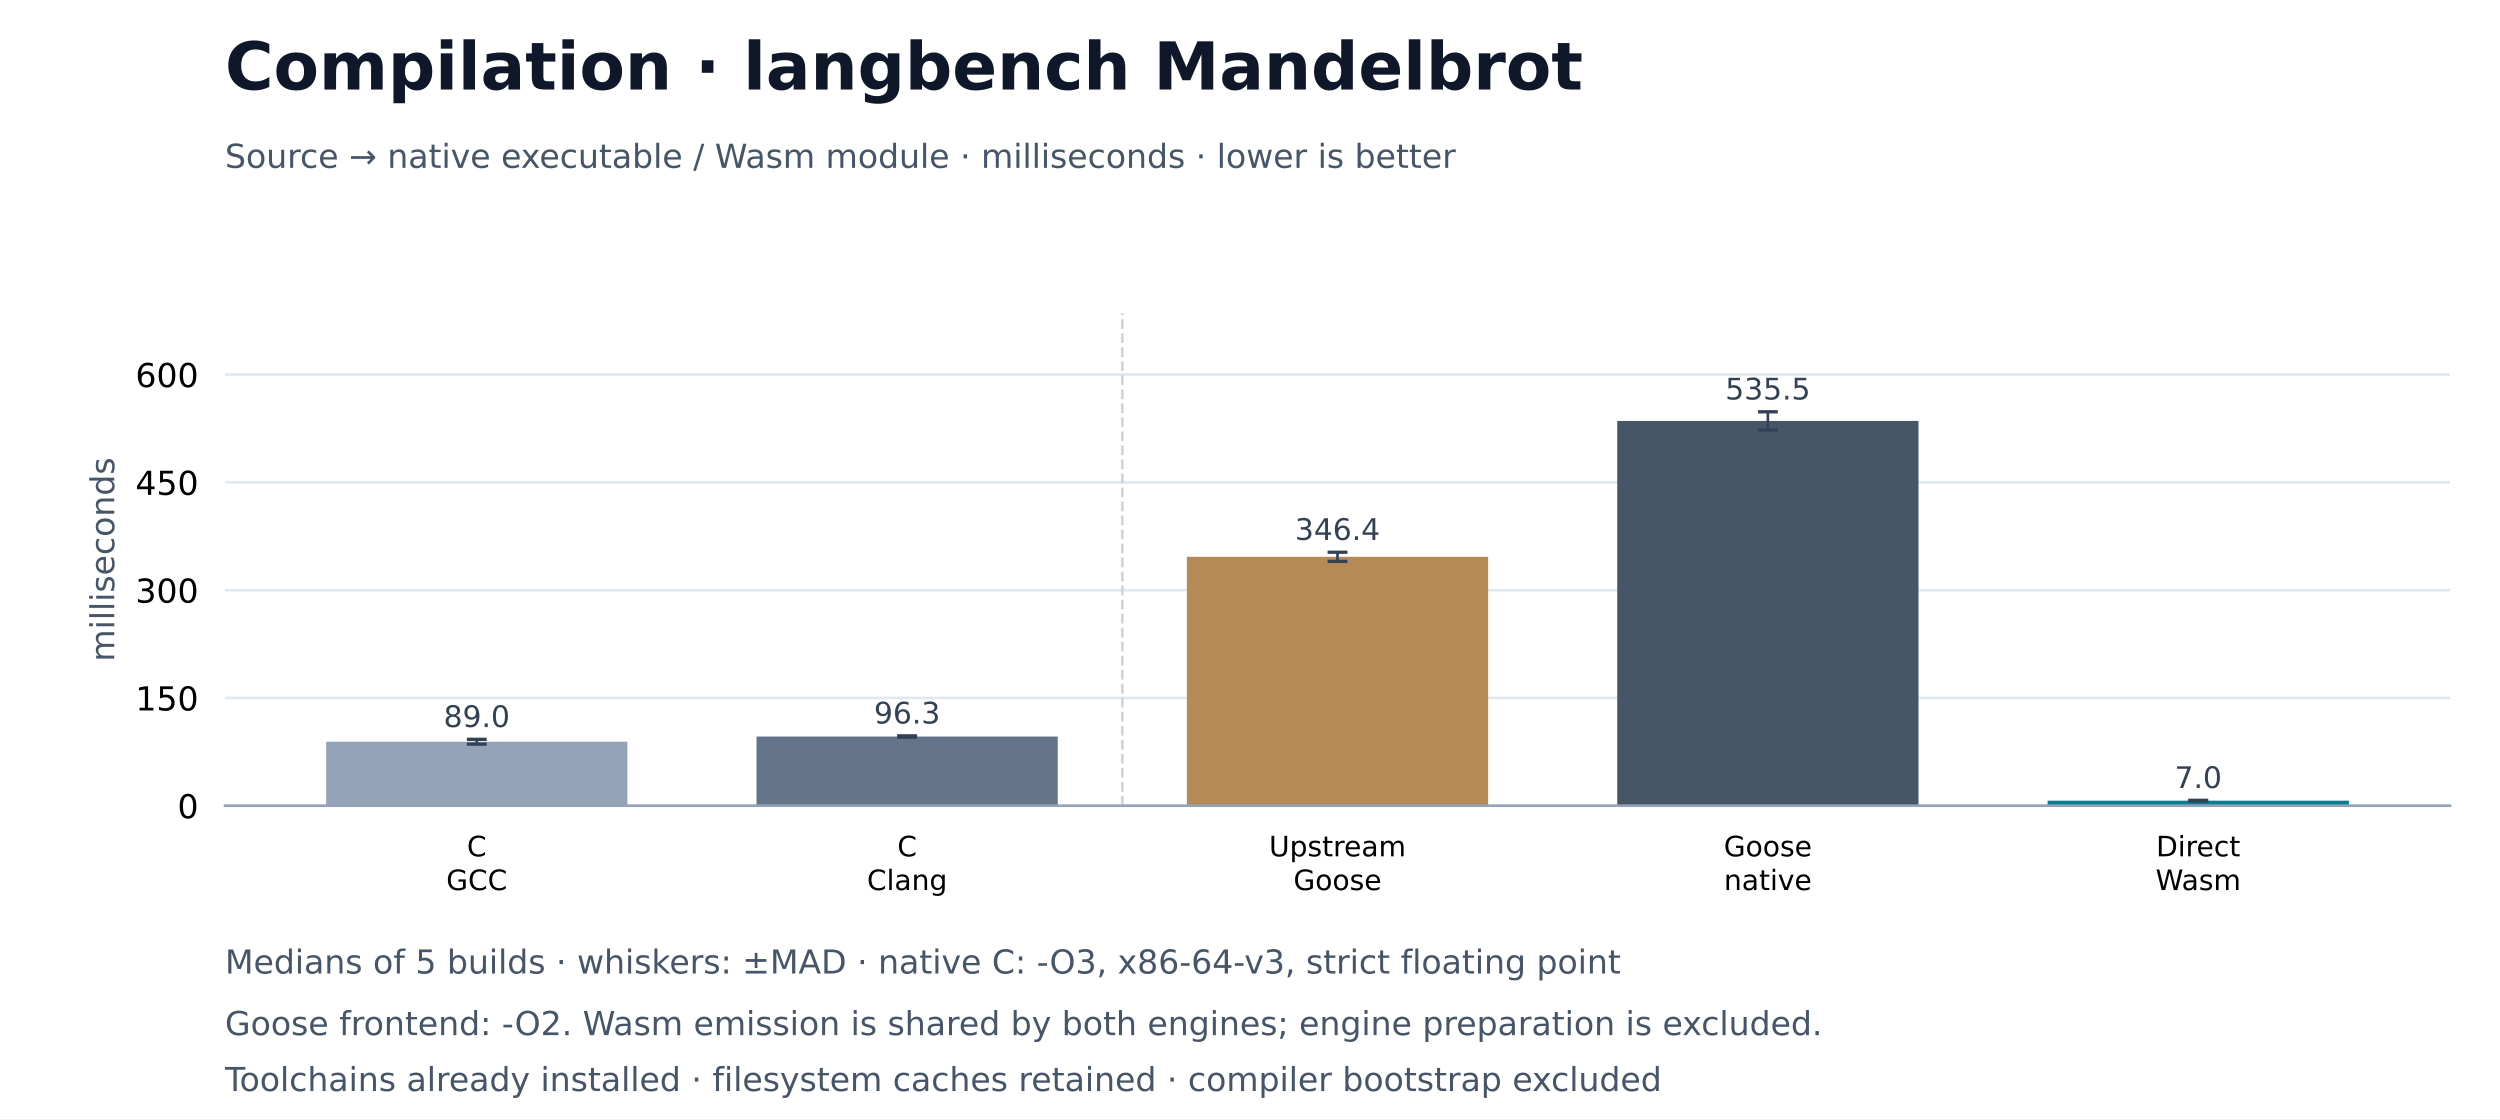
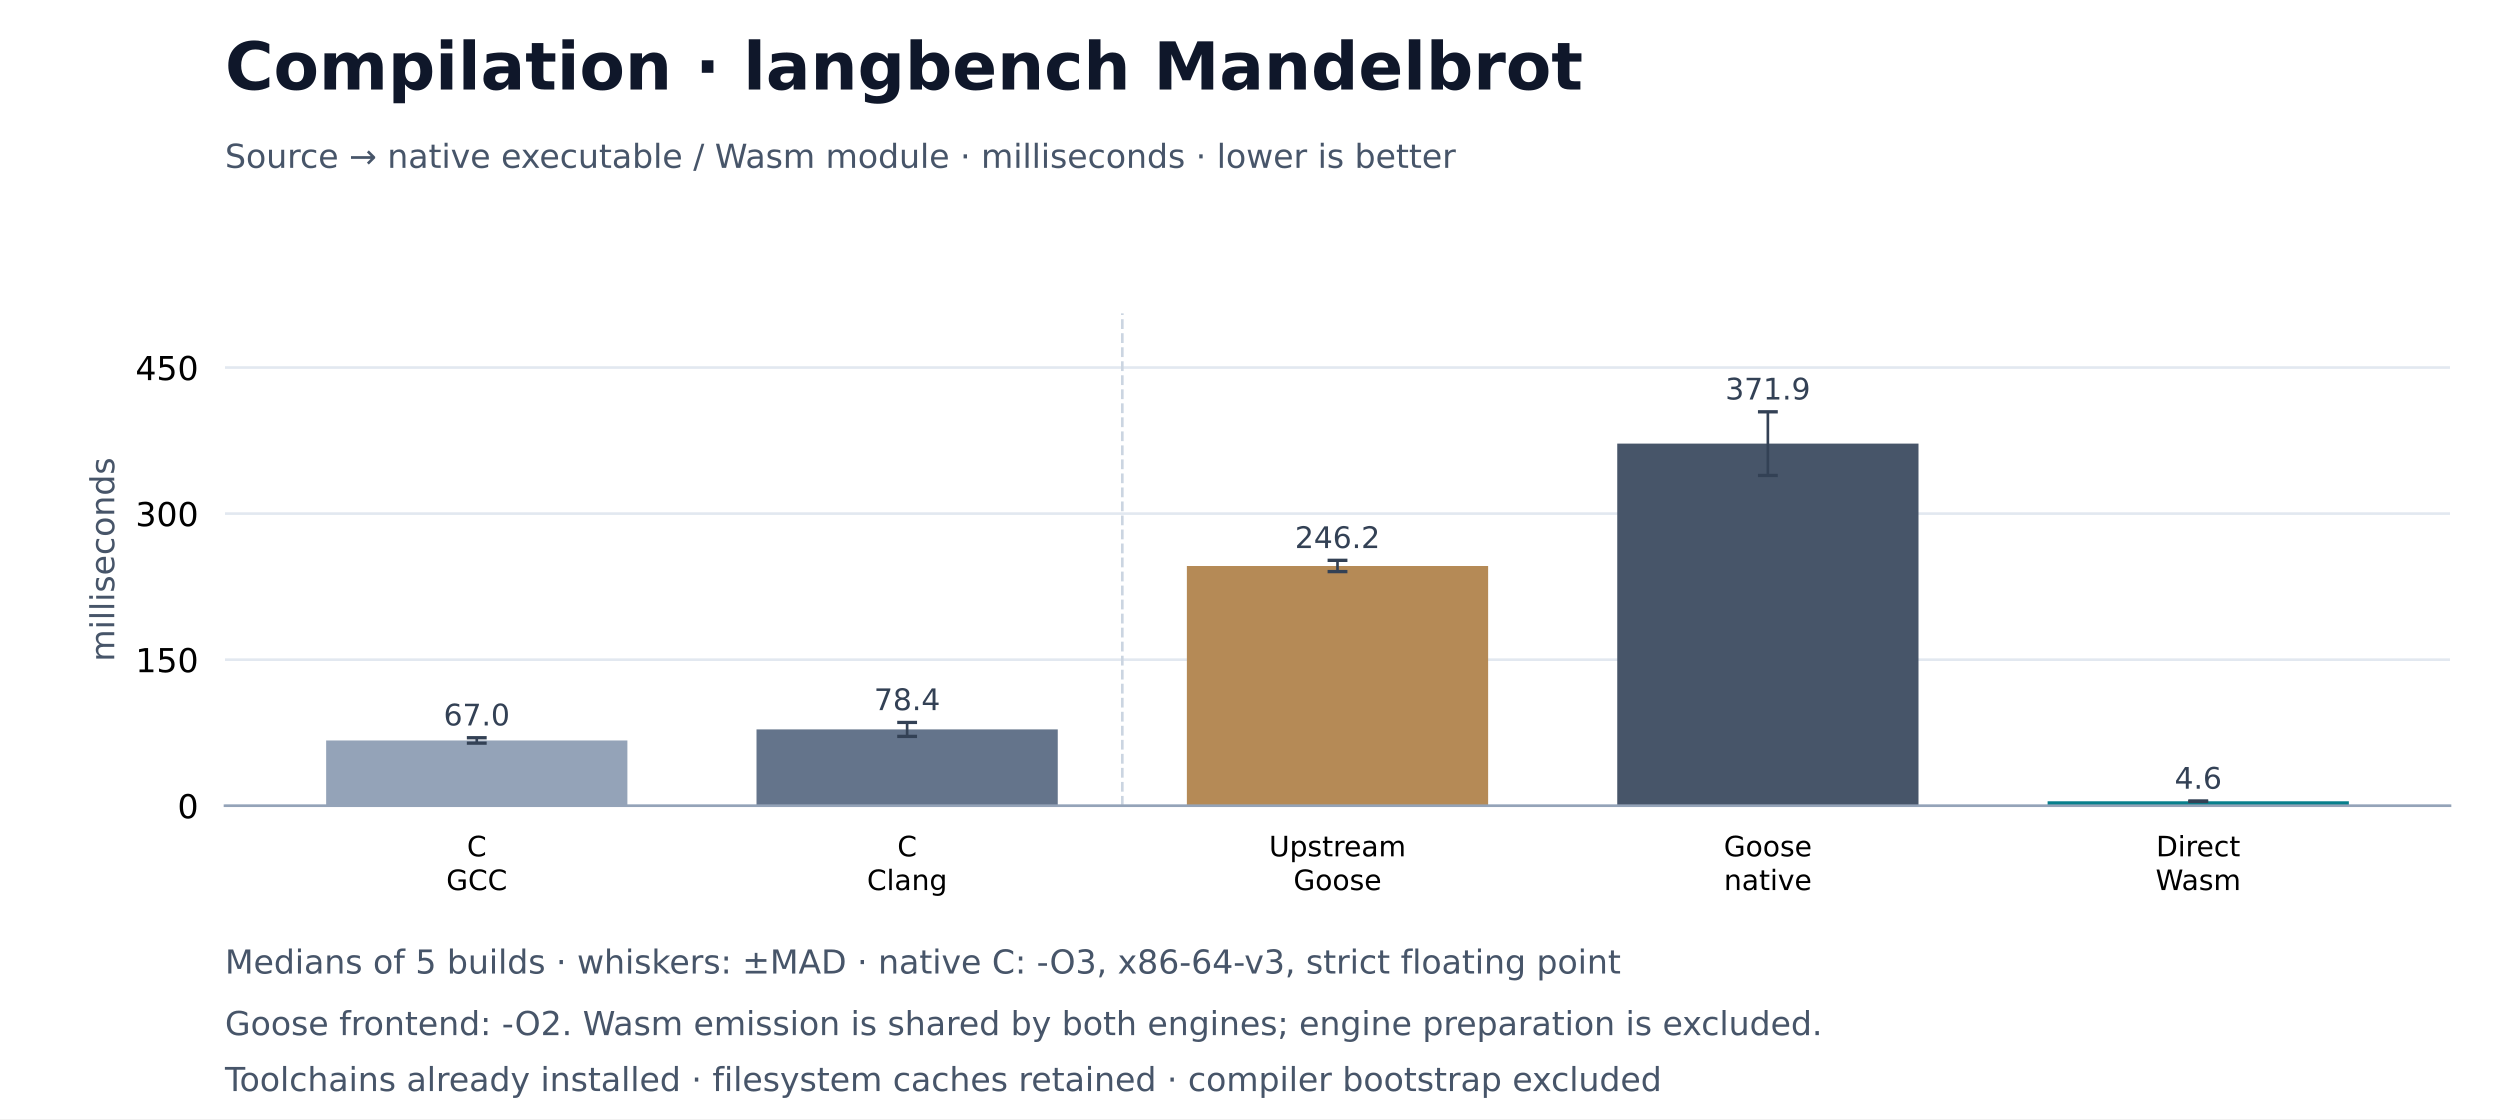
<svg xmlns="http://www.w3.org/2000/svg" xmlns:xlink="http://www.w3.org/1999/xlink" width="756pt" height="338.4pt" viewBox="0 0 756 338.4" version="1.1">
  <defs>
    <style type="text/css">*{stroke-linejoin: round; stroke-linecap: butt}</style>
  </defs>
  <g id="figure_1">
    <g id="patch_1">
      <path d="M 0 338.4 L 756 338.4 L 756 0 L 0 0 z " style="fill: #ffffff" />
    </g>
    <g id="axes_1">
      <g id="patch_2">
        <path d="M 68.04 243.648 L 740.88 243.648 L 740.88 94.752 L 68.04 94.752 z " style="fill: #ffffff" />
      </g>
      <g id="matplotlib.axis_1">
        <g id="xtick_1">
          <g id="line2d_1" />
          <g id="text_1">
            <text style="font-size: 8.5px; font-family: 'DejaVu Sans'" transform="translate(141.206 258.9568)">C</text>
            <text style="font-size: 8.5px; font-family: 'DejaVu Sans'" transform="translate(134.9453 269.1585)">GCC</text>
          </g>
        </g>
        <g id="xtick_2">
          <g id="line2d_2" />
          <g id="text_2">
            <text style="font-size: 8.5px; font-family: 'DejaVu Sans'" transform="translate(271.3492 258.9568)">C</text>
            <text style="font-size: 8.5px; font-family: 'DejaVu Sans'" transform="translate(262.1725 269.1592)">Clang</text>
          </g>
        </g>
        <g id="xtick_3">
          <g id="line2d_3" />
          <g id="text_3">
            <text style="font-size: 8.5px; font-family: 'DejaVu Sans'" transform="translate(383.7585 258.9568)">Upstream</text>
            <text style="font-size: 8.5px; font-family: 'DejaVu Sans'" transform="translate(391.1369 269.1585)">Goose</text>
          </g>
        </g>
        <g id="xtick_4">
          <g id="line2d_4" />
          <g id="text_4">
            <text style="font-size: 8.5px; font-family: 'DejaVu Sans'" transform="translate(521.28 258.9568)">Goose</text>
            <text style="font-size: 8.5px; font-family: 'DejaVu Sans'" transform="translate(521.3279 269.1592)">native</text>
          </g>
        </g>
        <g id="xtick_5">
          <g id="line2d_5" />
          <g id="text_5">
            <text style="font-size: 8.5px; font-family: 'DejaVu Sans'" transform="translate(652.0215 258.9575)">Direct</text>
            <text style="font-size: 8.5px; font-family: 'DejaVu Sans'" transform="translate(651.8575 269.1592)">Wasm</text>
          </g>
        </g>
      </g>
      <g id="matplotlib.axis_2">
        <g id="ytick_1">
          <g id="line2d_6">
            <path d="M 68.04 243.648 L 740.88 243.648 " clip-path="url(#pc4e67d13fe)" style="fill: none; stroke: #e2e8f0; stroke-width: 0.8; stroke-linecap: square" />
          </g>
          <g id="line2d_7" />
          <g id="text_6">
            <text style="font-size: 10px; font-family: 'DejaVu Sans'; text-anchor: end" x="60.04" y="247.447" transform="rotate(-0 60.04 247.4468)">0</text>
          </g>
        </g>
        <g id="ytick_2">
          <g id="line2d_8">
-             <path d="M 68.04 211.052 L 740.88 211.052 " clip-path="url(#pc4e67d13fe)" style="fill: none; stroke: #e2e8f0; stroke-width: 0.8; stroke-linecap: square" />
+             <path d="M 68.04 199.481 L 740.88 199.481 " clip-path="url(#pc4e67d13fe)" style="fill: none; stroke: #e2e8f0; stroke-width: 0.8; stroke-linecap: square" />
          </g>
          <g id="line2d_9" />
          <g id="text_7">
-             <text style="font-size: 10px; font-family: 'DejaVu Sans'; text-anchor: end" x="60.04" y="214.851" transform="rotate(-0 60.04 214.8507)">150</text>
+             <text style="font-size: 10px; font-family: 'DejaVu Sans'; text-anchor: end" x="60.04" y="203.28" transform="rotate(-0 60.04 203.2798)">150</text>
          </g>
        </g>
        <g id="ytick_3">
          <g id="line2d_10">
-             <path d="M 68.04 178.456 L 740.88 178.456 " clip-path="url(#pc4e67d13fe)" style="fill: none; stroke: #e2e8f0; stroke-width: 0.8; stroke-linecap: square" />
+             <path d="M 68.04 155.314 L 740.88 155.314 " clip-path="url(#pc4e67d13fe)" style="fill: none; stroke: #e2e8f0; stroke-width: 0.8; stroke-linecap: square" />
          </g>
          <g id="line2d_11" />
          <g id="text_8">
-             <text style="font-size: 10px; font-family: 'DejaVu Sans'; text-anchor: end" x="60.04" y="182.255" transform="rotate(-0 60.04 182.2547)">300</text>
+             <text style="font-size: 10px; font-family: 'DejaVu Sans'; text-anchor: end" x="60.04" y="159.113" transform="rotate(-0 60.04 159.1127)">300</text>
          </g>
        </g>
        <g id="ytick_4">
          <g id="line2d_12">
-             <path d="M 68.04 145.86 L 740.88 145.86 " clip-path="url(#pc4e67d13fe)" style="fill: none; stroke: #e2e8f0; stroke-width: 0.8; stroke-linecap: square" />
+             <path d="M 68.04 111.147 L 740.88 111.147 " clip-path="url(#pc4e67d13fe)" style="fill: none; stroke: #e2e8f0; stroke-width: 0.8; stroke-linecap: square" />
          </g>
          <g id="line2d_13" />
          <g id="text_9">
-             <text style="font-size: 10px; font-family: 'DejaVu Sans'; text-anchor: end" x="60.04" y="149.659" transform="rotate(-0 60.04 149.6586)">450</text>
+             <text style="font-size: 10px; font-family: 'DejaVu Sans'; text-anchor: end" x="60.04" y="114.946" transform="rotate(-0 60.04 114.9456)">450</text>
          </g>
        </g>
-         <g id="ytick_5">
-           <g id="line2d_14">
-             <path d="M 68.04 113.264 L 740.88 113.264 " clip-path="url(#pc4e67d13fe)" style="fill: none; stroke: #e2e8f0; stroke-width: 0.8; stroke-linecap: square" />
-           </g>
-           <g id="line2d_15" />
-           <g id="text_10">
-             <text style="font-size: 10px; font-family: 'DejaVu Sans'; text-anchor: end" x="60.04" y="117.062" transform="rotate(-0 60.04 117.0625)">600</text>
-           </g>
-         </g>
-         <g id="text_11">
+         <g id="text_10">
          <text style="font-size: 10px; font-family: 'DejaVu Sans'; text-anchor: middle; fill: #475569" x="34.55" y="169.2" transform="rotate(-90 34.55016 169.2)">milliseconds</text>
        </g>
      </g>
      <g id="patch_3">
-         <path d="M 98.624 243.648 L 189.724 243.648 L 189.724 224.301 L 98.624 224.301 z " clip-path="url(#pc4e67d13fe)" style="fill: #94a3b8" />
+         <path d="M 98.624 243.648 L 189.724 243.648 L 189.724 223.915 L 98.624 223.915 z " clip-path="url(#pc4e67d13fe)" style="fill: #94a3b8" />
      </g>
      <g id="patch_4">
-         <path d="M 228.767 243.648 L 319.867 243.648 L 319.867 222.728 L 228.767 222.728 z " clip-path="url(#pc4e67d13fe)" style="fill: #64748b" />
+         <path d="M 228.767 243.648 L 319.867 243.648 L 319.867 220.577 L 228.767 220.577 z " clip-path="url(#pc4e67d13fe)" style="fill: #64748b" />
      </g>
      <g id="patch_5">
-         <path d="M 358.91 243.648 L 450.01 243.648 L 450.01 168.381 L 358.91 168.381 z " clip-path="url(#pc4e67d13fe)" style="fill: #b58a56" />
+         <path d="M 358.91 243.648 L 450.01 243.648 L 450.01 171.15 L 358.91 171.15 z " clip-path="url(#pc4e67d13fe)" style="fill: #b58a56" />
      </g>
      <g id="patch_6">
-         <path d="M 489.053 243.648 L 580.153 243.648 L 580.153 127.284 L 489.053 127.284 z " clip-path="url(#pc4e67d13fe)" style="fill: #475569" />
+         <path d="M 489.053 243.648 L 580.153 243.648 L 580.153 134.154 L 489.053 134.154 z " clip-path="url(#pc4e67d13fe)" style="fill: #475569" />
      </g>
      <g id="patch_7">
-         <path d="M 619.196 243.648 L 710.296 243.648 L 710.296 242.117 L 619.196 242.117 z " clip-path="url(#pc4e67d13fe)" style="fill: #087f8c" />
+         <path d="M 619.196 243.648 L 710.296 243.648 L 710.296 242.3 L 619.196 242.3 z " clip-path="url(#pc4e67d13fe)" style="fill: #087f8c" />
      </g>
      <g id="LineCollection_1">
-         <path d="M 144.174 225.026 L 144.174 223.576 " clip-path="url(#pc4e67d13fe)" style="fill: none; stroke: #334155; stroke-width: 0.8" />
-         <path d="M 274.317 222.935 L 274.317 222.521 " clip-path="url(#pc4e67d13fe)" style="fill: none; stroke: #334155; stroke-width: 0.8" />
-         <path d="M 404.46 169.769 L 404.46 166.994 " clip-path="url(#pc4e67d13fe)" style="fill: none; stroke: #334155; stroke-width: 0.8" />
-         <path d="M 534.603 130.037 L 534.603 124.531 " clip-path="url(#pc4e67d13fe)" style="fill: none; stroke: #334155; stroke-width: 0.8" />
-         <path d="M 664.746 242.212 L 664.746 242.021 " clip-path="url(#pc4e67d13fe)" style="fill: none; stroke: #334155; stroke-width: 0.8" />
+         <path d="M 144.174 224.736 L 144.174 223.094 " clip-path="url(#pc4e67d13fe)" style="fill: none; stroke: #334155; stroke-width: 0.8" />
+         <path d="M 274.317 222.691 L 274.317 218.463 " clip-path="url(#pc4e67d13fe)" style="fill: none; stroke: #334155; stroke-width: 0.8" />
+         <path d="M 404.46 172.852 L 404.46 169.448 " clip-path="url(#pc4e67d13fe)" style="fill: none; stroke: #334155; stroke-width: 0.8" />
+         <path d="M 534.603 143.777 L 534.603 124.531 " clip-path="url(#pc4e67d13fe)" style="fill: none; stroke: #334155; stroke-width: 0.8" />
+         <path d="M 664.746 242.377 L 664.746 242.223 " clip-path="url(#pc4e67d13fe)" style="fill: none; stroke: #334155; stroke-width: 0.8" />
      </g>
-       <g id="line2d_16">
+       <g id="line2d_14">
        <defs>
          <path id="md6abe20cdd" d="M 3 0 L -3 -0 " style="stroke: #334155" />
        </defs>
        <g clip-path="url(#pc4e67d13fe)">
-           <use xlink:href="#md6abe20cdd" x="144.174" y="225.026" style="fill: #1f77b4; stroke: #334155" />
-           <use xlink:href="#md6abe20cdd" x="274.317" y="222.935" style="fill: #1f77b4; stroke: #334155" />
-           <use xlink:href="#md6abe20cdd" x="404.46" y="169.769" style="fill: #1f77b4; stroke: #334155" />
-           <use xlink:href="#md6abe20cdd" x="534.603" y="130.037" style="fill: #1f77b4; stroke: #334155" />
-           <use xlink:href="#md6abe20cdd" x="664.746" y="242.212" style="fill: #1f77b4; stroke: #334155" />
+           <use xlink:href="#md6abe20cdd" x="144.174" y="224.736" style="fill: #1f77b4; stroke: #334155" />
+           <use xlink:href="#md6abe20cdd" x="274.317" y="222.691" style="fill: #1f77b4; stroke: #334155" />
+           <use xlink:href="#md6abe20cdd" x="404.46" y="172.852" style="fill: #1f77b4; stroke: #334155" />
+           <use xlink:href="#md6abe20cdd" x="534.603" y="143.777" style="fill: #1f77b4; stroke: #334155" />
+           <use xlink:href="#md6abe20cdd" x="664.746" y="242.377" style="fill: #1f77b4; stroke: #334155" />
        </g>
      </g>
-       <g id="line2d_17">
+       <g id="line2d_15">
        <g clip-path="url(#pc4e67d13fe)">
-           <use xlink:href="#md6abe20cdd" x="144.174" y="223.576" style="fill: #1f77b4; stroke: #334155" />
-           <use xlink:href="#md6abe20cdd" x="274.317" y="222.521" style="fill: #1f77b4; stroke: #334155" />
-           <use xlink:href="#md6abe20cdd" x="404.46" y="166.994" style="fill: #1f77b4; stroke: #334155" />
+           <use xlink:href="#md6abe20cdd" x="144.174" y="223.094" style="fill: #1f77b4; stroke: #334155" />
+           <use xlink:href="#md6abe20cdd" x="274.317" y="218.463" style="fill: #1f77b4; stroke: #334155" />
+           <use xlink:href="#md6abe20cdd" x="404.46" y="169.448" style="fill: #1f77b4; stroke: #334155" />
          <use xlink:href="#md6abe20cdd" x="534.603" y="124.531" style="fill: #1f77b4; stroke: #334155" />
-           <use xlink:href="#md6abe20cdd" x="664.746" y="242.021" style="fill: #1f77b4; stroke: #334155" />
+           <use xlink:href="#md6abe20cdd" x="664.746" y="242.223" style="fill: #1f77b4; stroke: #334155" />
        </g>
      </g>
-       <g id="line2d_18">
+       <g id="line2d_16">
        <path d="M 339.388 243.648 L 339.388 94.752 " clip-path="url(#pc4e67d13fe)" style="fill: none; stroke-dasharray: 2.96,1.28; stroke-dashoffset: 0; stroke: #cbd5e1; stroke-width: 0.8" />
      </g>
      <g id="patch_8">
        <path d="M 68.04 243.648 L 740.88 243.648 " style="fill: none; stroke: #94a3b8; stroke-width: 0.8; stroke-linejoin: miter; stroke-linecap: square" />
      </g>
+       <g id="text_11">
+         <text style="font-size: 9px; font-family: 'DejaVu Sans'; text-anchor: middle; fill: #334155" x="144.174" y="219.372" transform="rotate(-0 144.1737 219.3718)">67.0</text>
+       </g>
      <g id="text_12">
-         <text style="font-size: 9px; font-family: 'DejaVu Sans'; text-anchor: middle; fill: #334155" x="144.174" y="219.853" transform="rotate(-0 144.1737 219.8531)">89.0</text>
+         <text style="font-size: 9px; font-family: 'DejaVu Sans'; text-anchor: middle; fill: #334155" x="274.317" y="214.741" transform="rotate(-0 274.3169 214.7408)">78.4</text>
      </g>
      <g id="text_13">
-         <text style="font-size: 9px; font-family: 'DejaVu Sans'; text-anchor: middle; fill: #334155" x="274.317" y="218.798" transform="rotate(-0 274.3169 218.7985)">96.3</text>
+         <text style="font-size: 9px; font-family: 'DejaVu Sans'; text-anchor: middle; fill: #334155" x="404.46" y="165.726" transform="rotate(-0 404.46 165.7258)">246.2</text>
      </g>
      <g id="text_14">
-         <text style="font-size: 9px; font-family: 'DejaVu Sans'; text-anchor: middle; fill: #334155" x="404.46" y="163.272" transform="rotate(-0 404.46 163.2717)">346.4</text>
+         <text style="font-size: 9px; font-family: 'DejaVu Sans'; text-anchor: middle; fill: #334155" x="534.603" y="120.809" transform="rotate(-0 534.6031 120.8088)">371.9</text>
      </g>
      <g id="text_15">
-         <text style="font-size: 9px; font-family: 'DejaVu Sans'; text-anchor: middle; fill: #334155" x="534.603" y="120.809" transform="rotate(-0 534.6031 120.8088)">535.5</text>
-       </g>
-       <g id="text_16">
-         <text style="font-size: 9px; font-family: 'DejaVu Sans'; text-anchor: middle; fill: #334155" x="664.746" y="238.299" transform="rotate(-0 664.7463 238.2991)">7.0</text>
+         <text style="font-size: 9px; font-family: 'DejaVu Sans'; text-anchor: middle; fill: #334155" x="664.746" y="238.501" transform="rotate(-0 664.7463 238.5009)">4.6</text>
      </g>
    </g>
-     <g id="text_17">
+     <g id="text_16">
      <text style="font-weight: 700; font-size: 20px; font-family: 'DejaVu Sans'; text-anchor: start; fill: #0f172a" x="68.04" y="27.072" transform="rotate(-0 68.04 27.072)">Compilation · langbench Mandelbrot</text>
    </g>
-     <g id="text_18">
+     <g id="text_17">
      <text style="font-size: 10px; font-family: 'DejaVu Sans'; text-anchor: start; fill: #475569" x="68.04" y="50.76" transform="rotate(-0 68.04 50.76)">Source → native executable / Wasm module · milliseconds · lower is better</text>
    </g>
-     <g id="text_19">
+     <g id="text_18">
      <text style="font-size: 10px; font-family: 'DejaVu Sans'; text-anchor: start; fill: #475569" x="68.04" y="294.408" transform="rotate(-0 68.04 294.408)">Medians of 5 builds · whiskers: ±MAD · native C: -O3, x86-64-v3, strict floating point</text>
    </g>
-     <g id="text_20">
+     <g id="text_19">
      <text style="font-size: 10px; font-family: 'DejaVu Sans'; text-anchor: start; fill: #475569" x="68.04" y="313.02" transform="rotate(-0 68.04 313.02)">Goose frontend: -O2. Wasm emission is shared by both engines; engine preparation is excluded.</text>
    </g>
-     <g id="text_21">
+     <g id="text_20">
      <text style="font-size: 10px; font-family: 'DejaVu Sans'; text-anchor: start; fill: #475569" x="68.04" y="329.94" transform="rotate(-0 68.04 329.94)">Toolchains already installed · filesystem caches retained · compiler bootstrap excluded</text>
    </g>
  </g>
  <defs>
    <clipPath id="pc4e67d13fe">
      <rect x="68.04" y="94.752" width="672.84" height="148.896" />
    </clipPath>
  </defs>
</svg>
